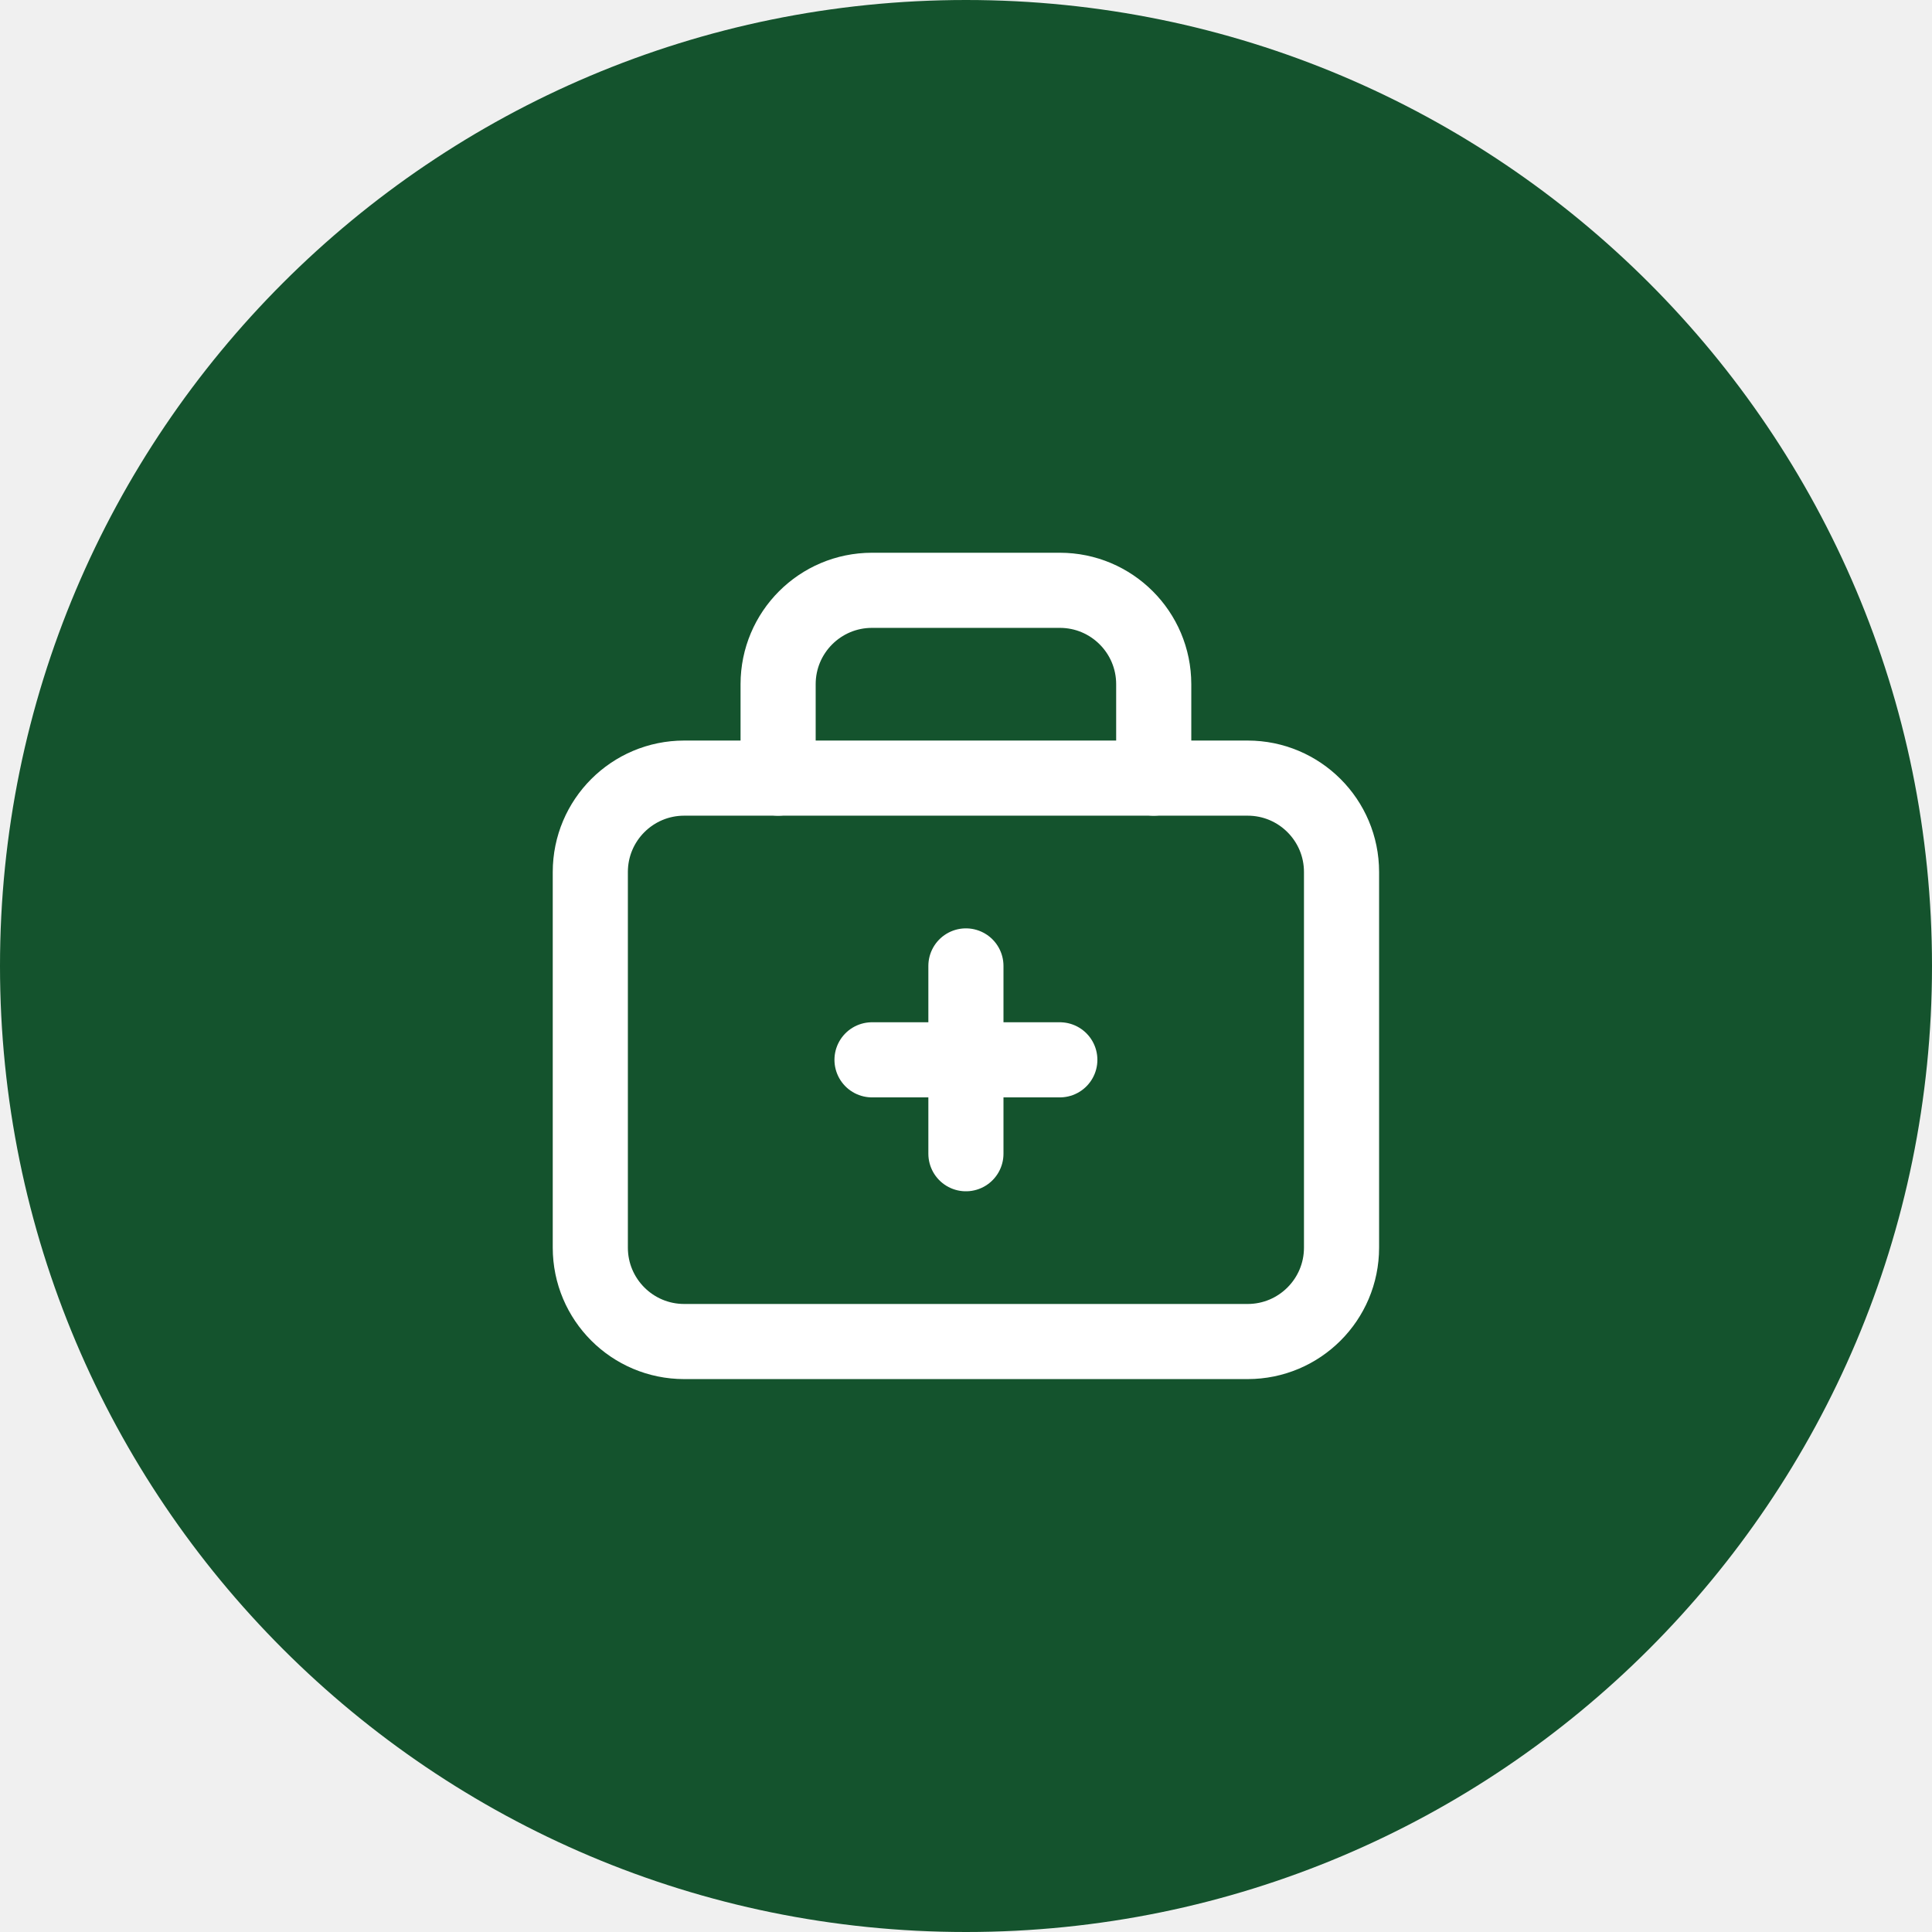
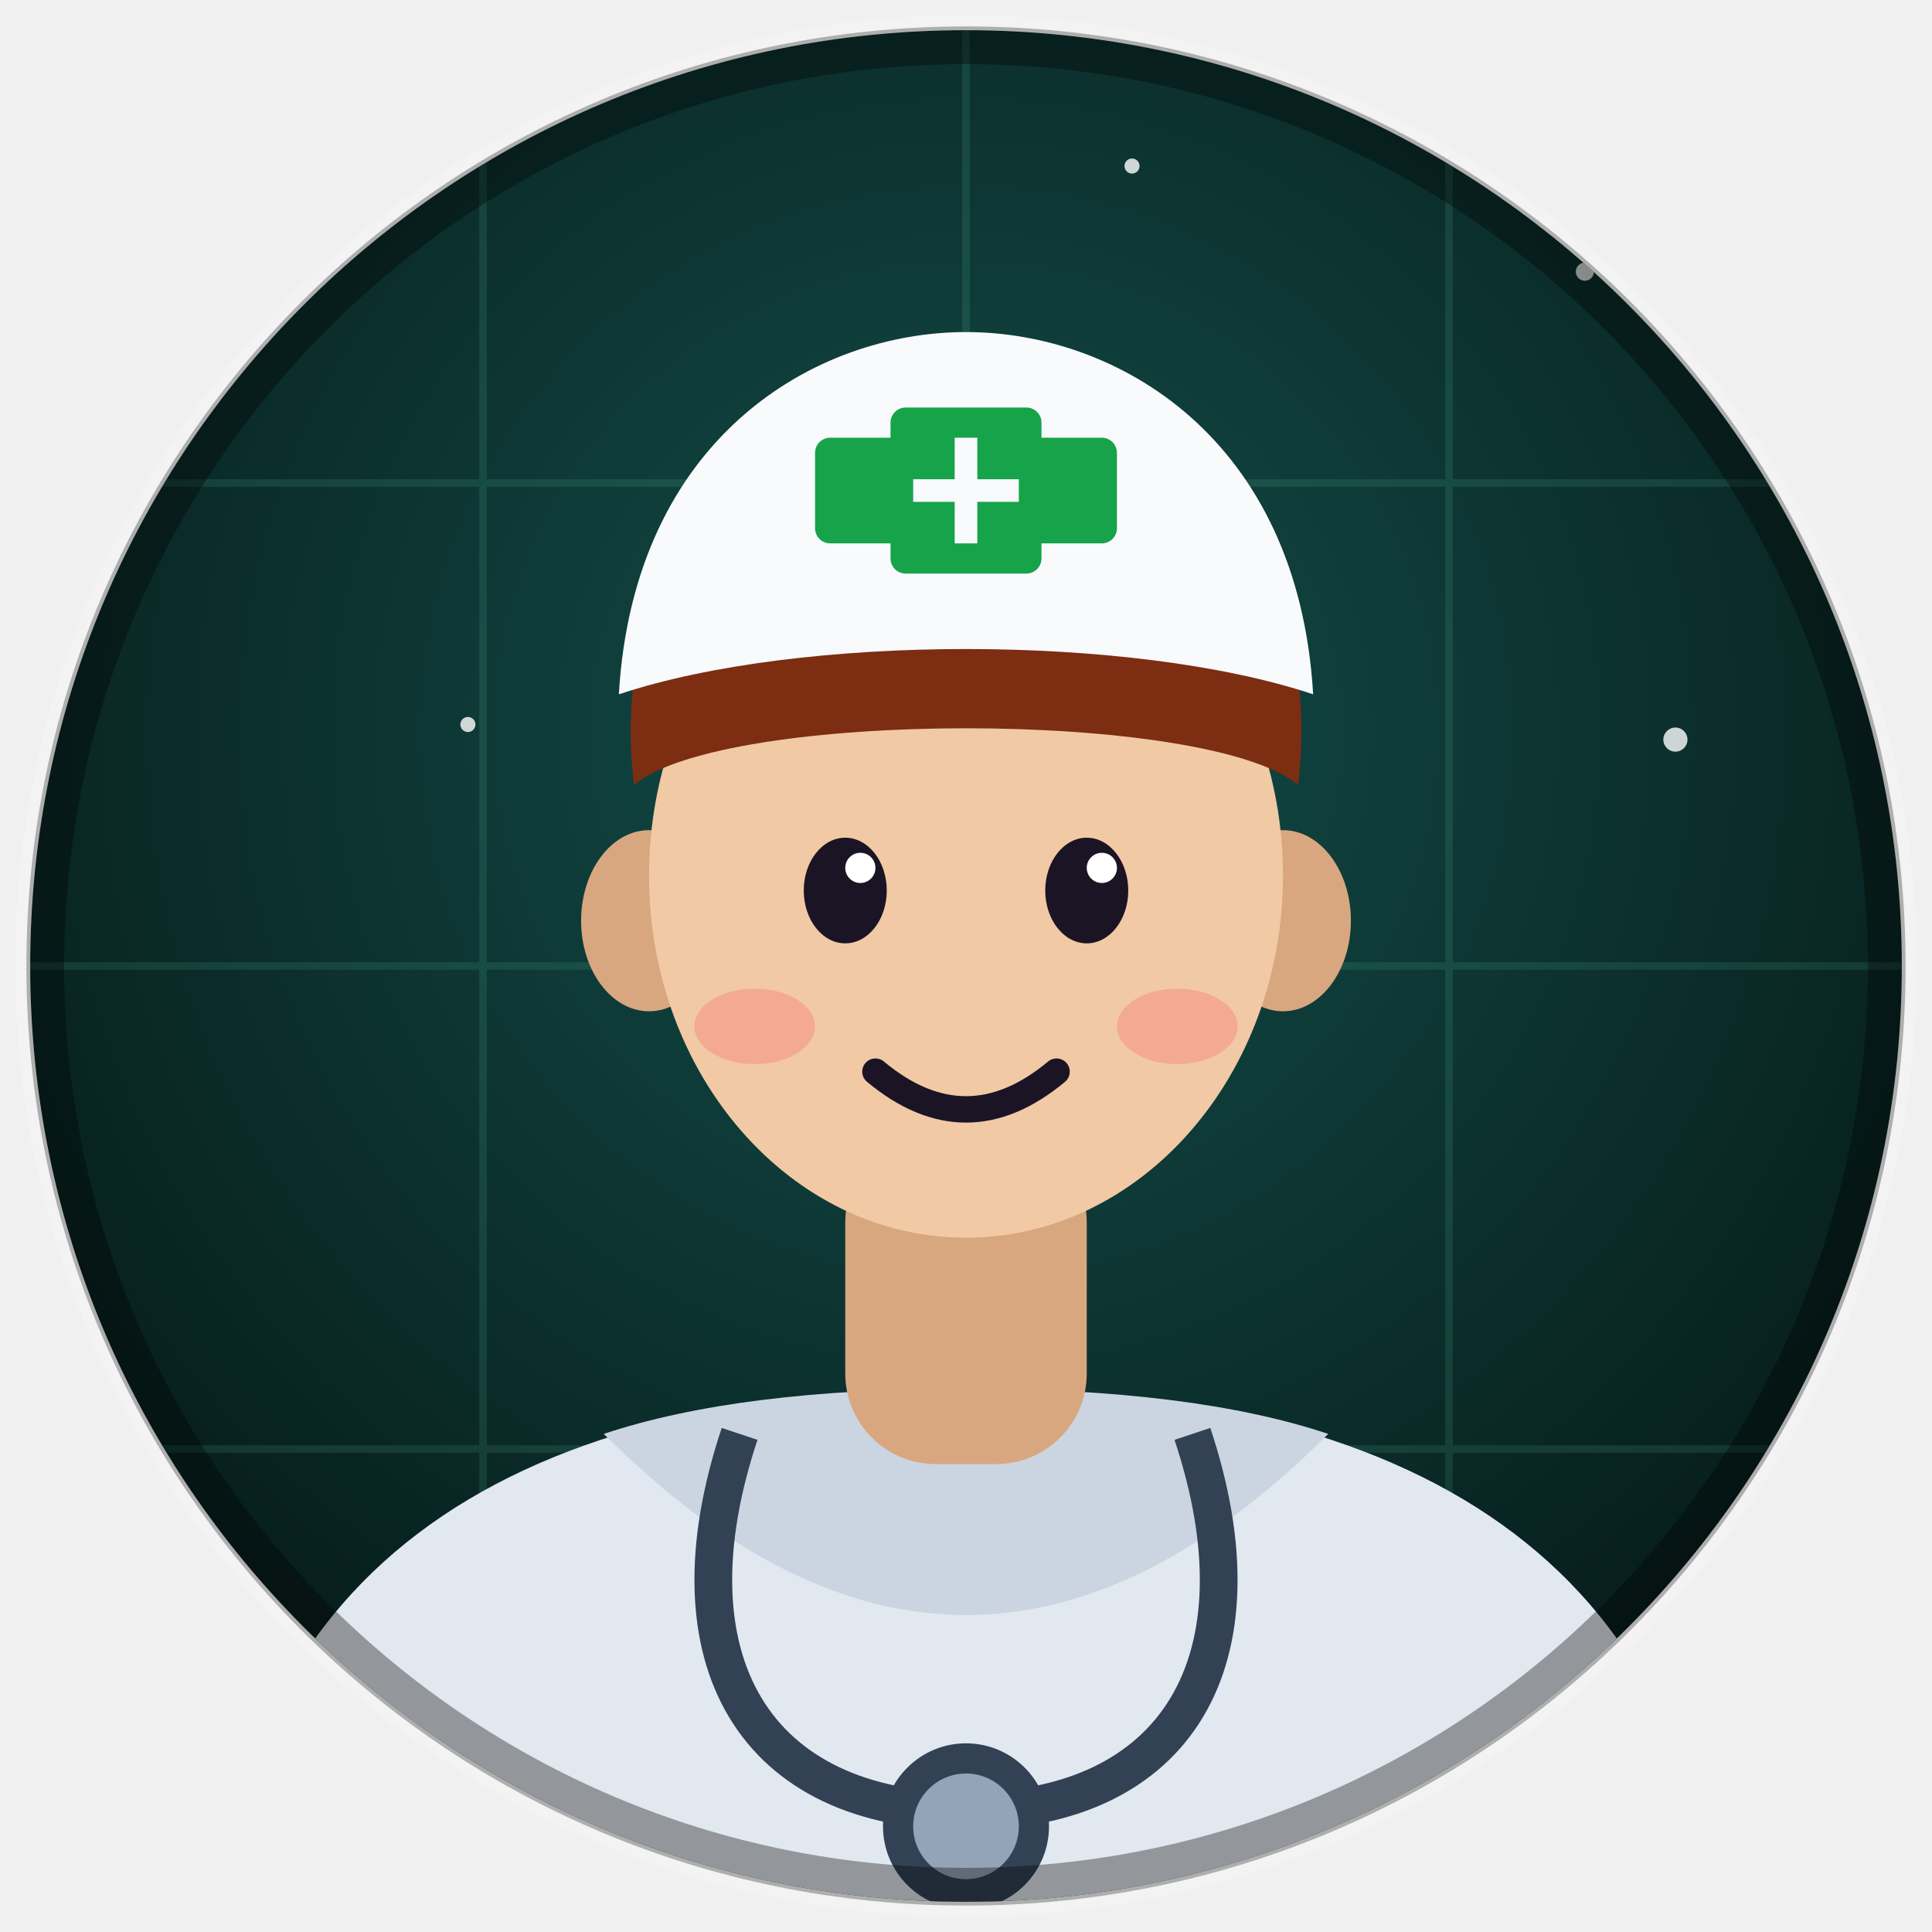
- <svg xmlns="http://www.w3.org/2000/svg" viewBox="0 0 96 96" role="img" aria-label="Médico">
-   <circle cx="48" cy="48" r="48" fill="#14532d" />
-   <g transform="translate(20 20) scale(2.333)" fill="none" stroke="#fff" stroke-width="1.6" stroke-linecap="round" stroke-linejoin="round">
-     <path d="M8 8v-2a2 2 0 0 1 2 -2h4a2 2 0 0 1 2 2v2" />
-     <path d="M4 10a2 2 0 0 1 2 -2h12a2 2 0 0 1 2 2v8a2 2 0 0 1 -2 2h-12a2 2 0 0 1 -2 -2l0 -8" />
-     <path d="M10 14h4" />
-     <path d="M12 12v4" />
+ <svg xmlns="http://www.w3.org/2000/svg" viewBox="0 0 256 256" role="img" aria-label="Médico">
+   <defs>
+     <clipPath id="c">
+       <circle cx="128" cy="128" r="124" />
+     </clipPath>
+     <radialGradient id="bg" cx="50%" cy="38%" r="70%">
+       <stop offset="0" stop-color="#134e4a" />
+       <stop offset="1" stop-color="#041312" />
+     </radialGradient>
+   </defs>
+   <g clip-path="url(#c)">
+     <rect width="256" height="256" fill="url(#bg)" />
+     <g stroke="#6ee7b7" stroke-opacity=".12" stroke-width="1">
+       <path d="M0 64H256M0 128H256M0 192H256M64 0V256M128 0V256M192 0V256" />
+     </g>
+     <g fill="#fff" opacity=".8">
+       <circle cx="34" cy="44" r="1.5" />
+       <circle cx="210" cy="36" r="1.2" />
+       <circle cx="62" cy="96" r="1" />
+       <circle cx="222" cy="98" r="1.6" />
+       <circle cx="150" cy="22" r="1" />
+     </g>
+     <path d="M28 262 C30 206 70 184 128 184 C186 184 226 206 228 262Z" fill="#e2e8f0" />
+     <path d="M128 184 C108 184 92 186 80 190 C96 206 112 214 128 214 C144 214 160 206 176 190 C164 186 148 184 128 184Z" fill="#cbd5e1" />
+     <path d="M98 190 C88 220 100 240 128 240 C156 240 168 220 158 190" stroke="#334155" stroke-width="5" fill="none" />
+     <circle cx="128" cy="242" r="9" fill="#94a3b8" stroke="#334155" stroke-width="4" />
+     <rect x="112" y="150" width="32" height="44" rx="12" fill="#d9a77f" />
+     <ellipse cx="86" cy="122" rx="9" ry="12" fill="#d9a77f" />
+     <ellipse cx="170" cy="122" rx="9" ry="12" fill="#d9a77f" />
+     <ellipse cx="128" cy="116" rx="42" ry="48" fill="#f1c9a5" />
+     <path d="M84 104 C80 70 104 56 128 56 C152 56 176 70 172 104 C160 94 96 94 84 104Z" fill="#7c2d12" />
+     <path d="M82 92 C84 58 108 44 128 44 C148 44 172 58 174 92 C150 84 106 84 82 92Z" fill="#f8fafc" />
+     <rect x="118" y="54" width="20" height="22" rx="2" fill="#16a34a" />
+     <rect x="108" y="58" width="40" height="14" rx="2" fill="#16a34a" />
+     <path d="M128 58 v14M121 65 h14" stroke="#f8fafc" stroke-width="3" />
+     <ellipse cx="100" cy="136" rx="8" ry="5" fill="#f87171" opacity=".35" />
+     <ellipse cx="156" cy="136" rx="8" ry="5" fill="#f87171" opacity=".35" />
+     <ellipse cx="112" cy="118" rx="5.5" ry="7" fill="#1b1424" />
+     <ellipse cx="144" cy="118" rx="5.5" ry="7" fill="#1b1424" />
+     <circle cx="114" cy="115" r="2" fill="#fff" />
+     <circle cx="146" cy="115" r="2" fill="#fff" />
+     <path d="M116 142 q12 10 24 0" fill="none" stroke="#1b1424" stroke-width="3.5" stroke-linecap="round" />
  </g>
+   <circle cx="128" cy="128" r="122" fill="none" stroke="#000" stroke-opacity=".35" stroke-width="5" />
+   <circle cx="128" cy="128" r="125" fill="none" stroke="#fff" stroke-opacity=".18" stroke-width="2" />
</svg>
